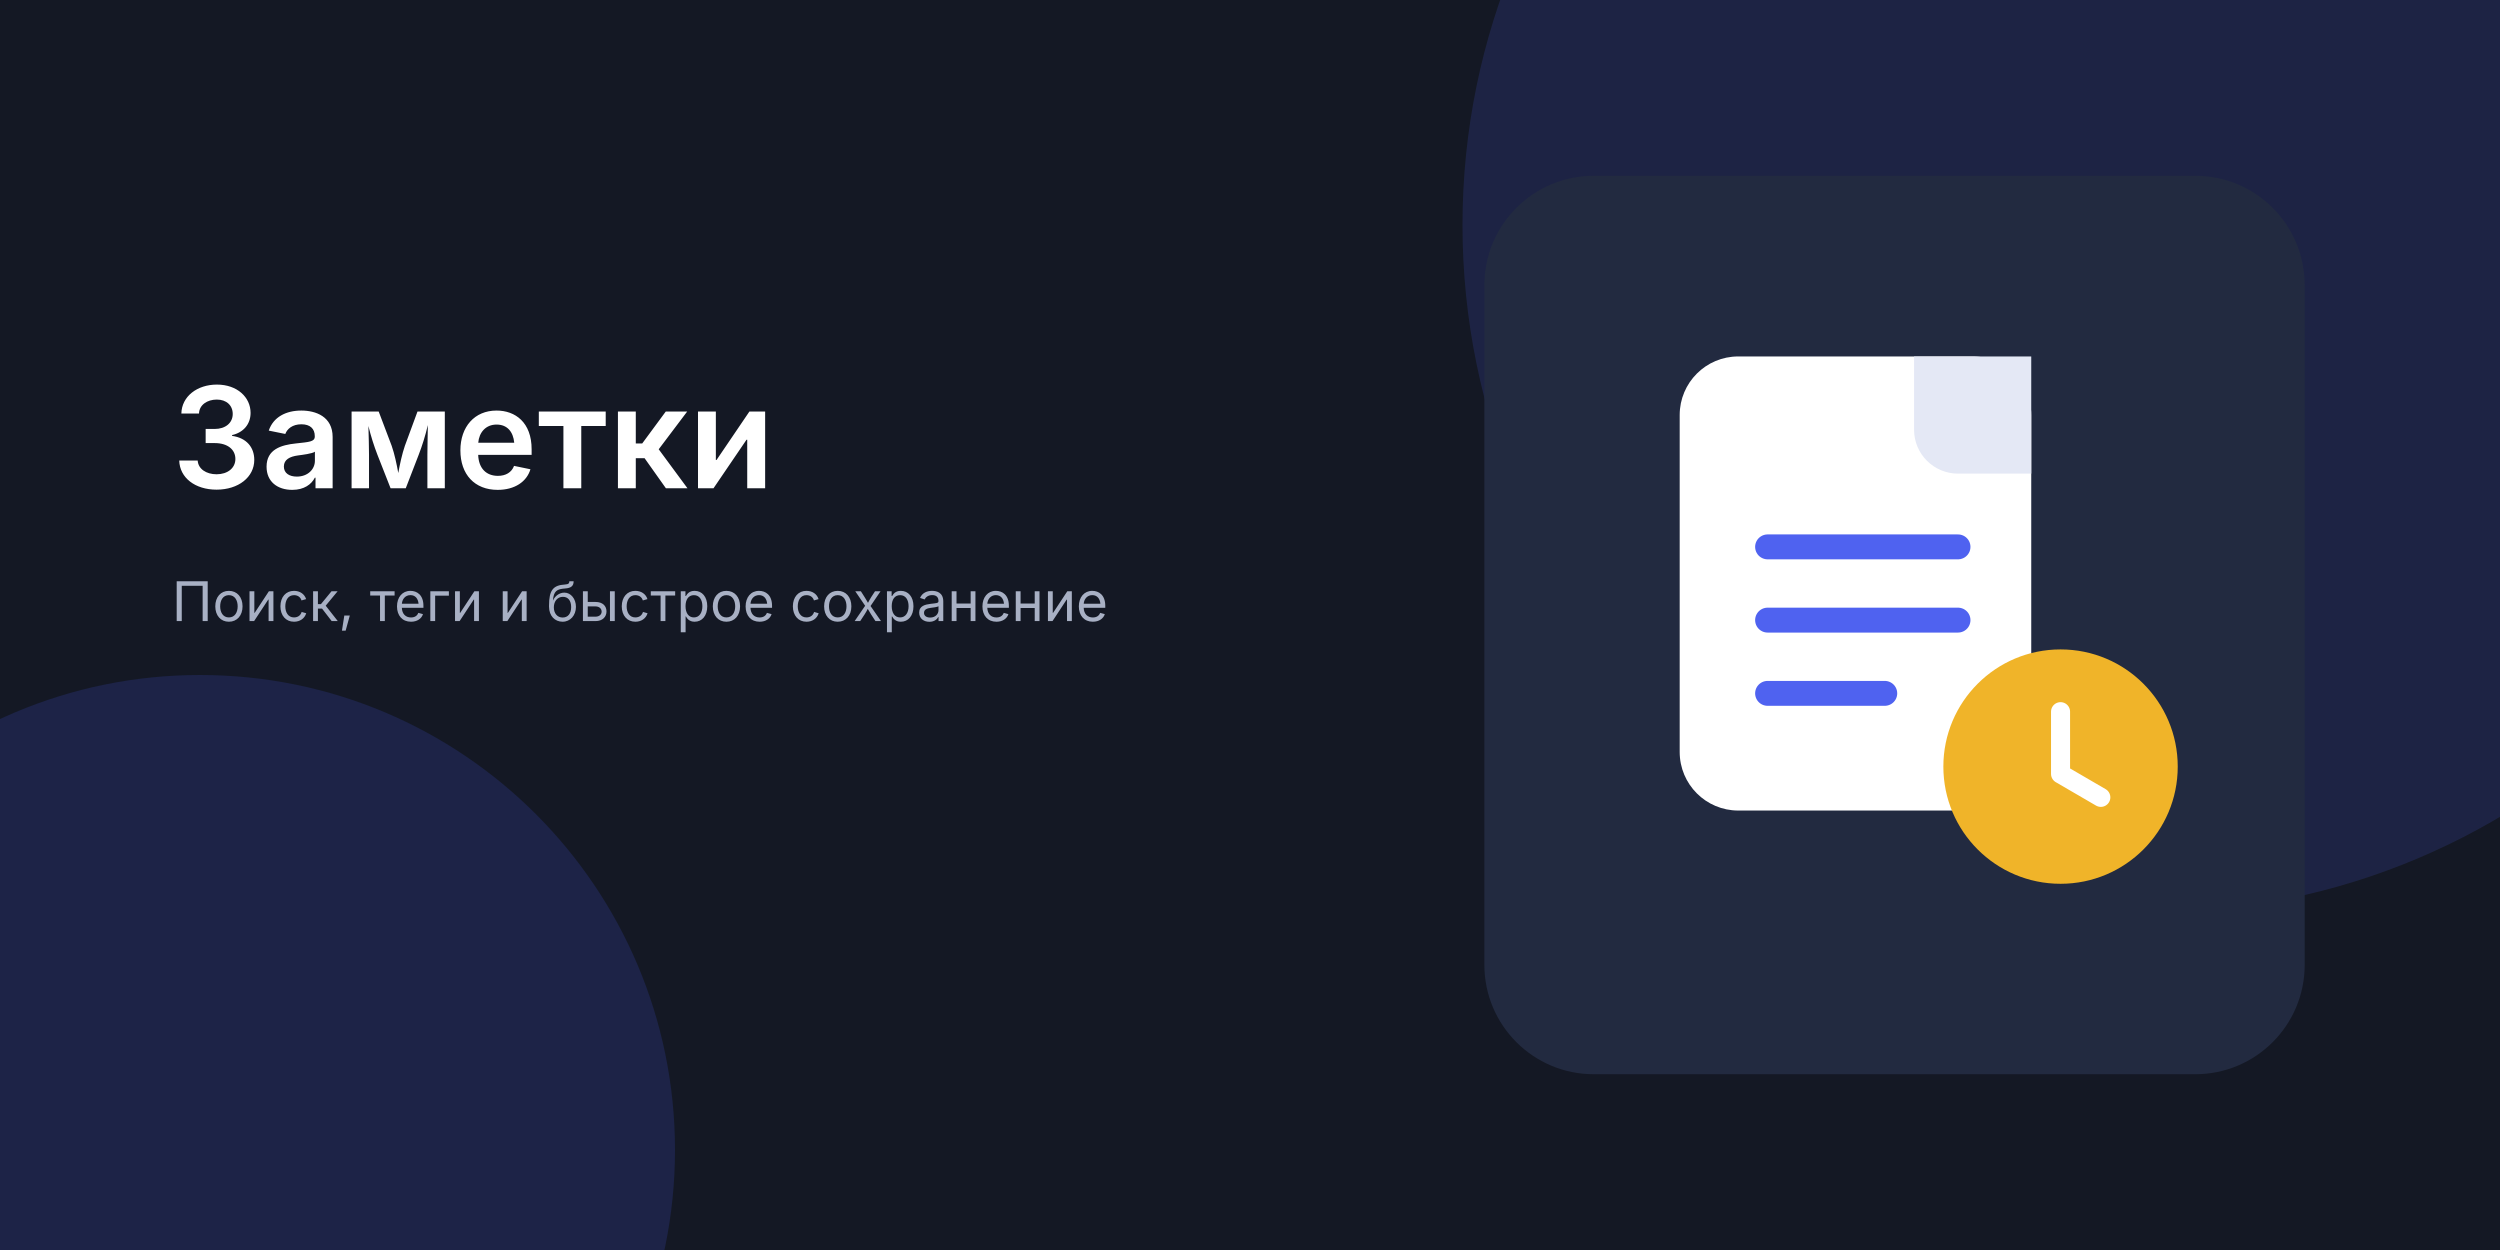
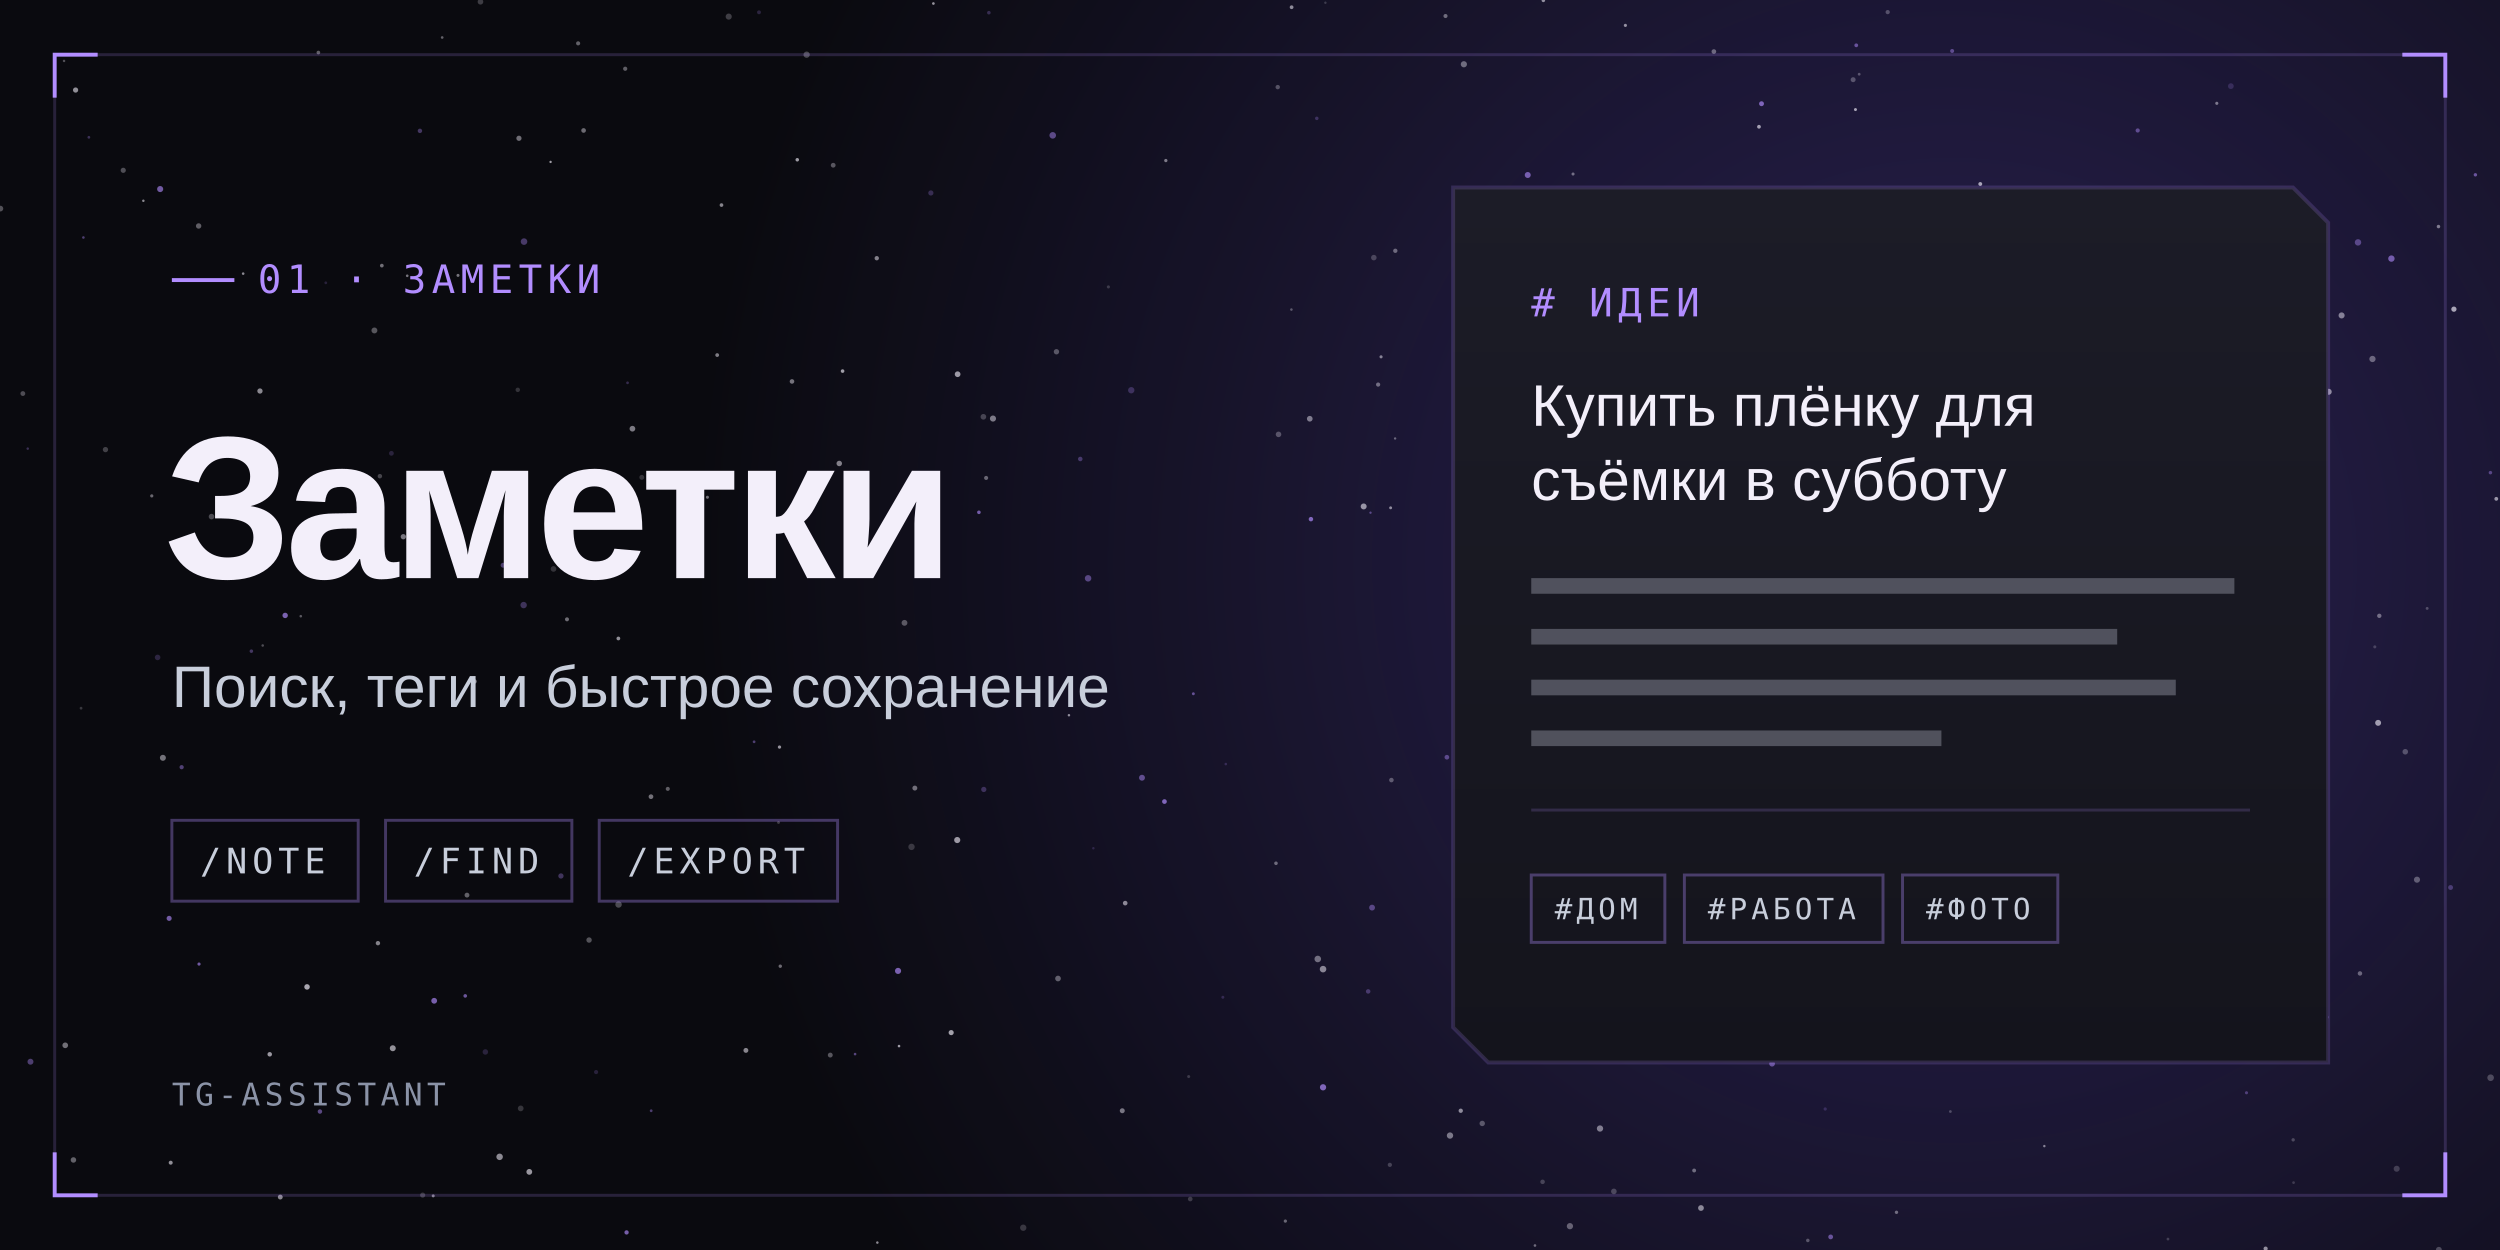
<svg xmlns="http://www.w3.org/2000/svg" width="1280" height="640" viewBox="0 0 1280 640">
-   <rect width="1280" height="640" fill="#141824" />
-   <circle cx="1100.8" cy="115.2" r="352.0" fill="#4F62F0" opacity="0.16" />
-   <circle cx="102.4" cy="588.8" r="243.2" fill="#3949C4" opacity="0.22" />
-   <rect x="760" y="90" width="420" height="460" rx="56" fill="#222A40" />
-   <text x="88" y="250" fill="#FFFFFF" font-family="Inter" font-weight="600" font-size="72">Заметки</text>
-   <text x="88" y="318" fill="#A8B0C4" font-family="Inter" font-weight="400" font-size="28">Поиск, теги и быстрое сохранение</text>
-   <g transform="translate(830 160) scale(3.75)">
-     <rect x="8" y="6" width="48" height="62" rx="8" fill="#FFFFFF" />
-     <path d="M40 6h16v16H46a6 6 0 0 1-6-6V6z" fill="#E4E8F5" />
-     <path d="M20 32h26M20 42h26M20 52h16" stroke="#4F62F0" stroke-width="3.4" stroke-linecap="round" fill="none" />
-     <circle cx="60" cy="62" r="16" fill="#F0B429" />
-     <path d="M60 54.5V63l5.5 3.2" stroke="#FFFFFF" stroke-width="2.6" stroke-linecap="round" stroke-linejoin="round" fill="none" />
-   </g>
+   <defs>
+     <linearGradient id="card" x1="0" y1="0" x2="0" y2="1">
+       <stop offset="0" stop-color="#1c1c27" />
+       <stop offset="1" stop-color="#14141c" />
+     </linearGradient>
+     <radialGradient id="glow" cx="0.5" cy="0.5" r="0.5">
+       <stop offset="0" stop-color="#7b5cff" stop-opacity="0.28" />
+       <stop offset="1" stop-color="#7b5cff" stop-opacity="0" />
+     </radialGradient>
+   </defs>
+   <rect width="1280" height="640" fill="#0a0a0f" />
+   <circle cx="998.4" cy="288" r="640" fill="url(#glow)" />
+   <circle cx="764.2" cy="191.5" r="1.20" fill="#f3effa" opacity="0.52" />
+   <circle cx="677.4" cy="556.7" r="1.61" fill="#b28dff" opacity="0.68" />
+   <circle cx="268.3" cy="123.7" r="1.69" fill="#b28dff" opacity="0.37" />
+   <circle cx="38.7" cy="46.1" r="1.34" fill="#f3effa" opacity="0.58" />
+   <circle cx="948.8" cy="40.8" r="1.28" fill="#f3effa" opacity="0.28" />
+   <circle cx="1142.2" cy="44.1" r="1.48" fill="#b28dff" opacity="0.19" />
+   <circle cx="917.1" cy="472.8" r="1.55" fill="#f3effa" opacity="0.60" />
+   <circle cx="950.4" cy="23.2" r="0.97" fill="#b28dff" opacity="0.51" />
+   <circle cx="490.3" cy="191.6" r="1.47" fill="#f3effa" opacity="0.62" />
+   <circle cx="714.4" cy="128.4" r="1.11" fill="#f3effa" opacity="0.39" />
+   <circle cx="381.9" cy="537.8" r="1.26" fill="#f3effa" opacity="0.54" />
+   <circle cx="751.2" cy="255.7" r="1.23" fill="#b28dff" opacity="0.22" />
+   <circle cx="756.8" cy="336.0" r="1.10" fill="#b28dff" opacity="0.41" />
+   <circle cx="101.9" cy="493.6" r="0.82" fill="#b28dff" opacity="0.61" />
+   <circle cx="773.0" cy="395.2" r="1.63" fill="#b28dff" opacity="0.42" />
+   <circle cx="503.7" cy="404.2" r="1.35" fill="#b28dff" opacity="0.28" />
+   <circle cx="790.2" cy="0.2" r="0.91" fill="#f3effa" opacity="0.56" />
+   <circle cx="553.1" cy="235.0" r="1.16" fill="#b28dff" opacity="0.33" />
+   <circle cx="1079.7" cy="181.0" r="1.25" fill="#b28dff" opacity="0.62" />
+   <circle cx="879.5" cy="287.0" r="0.79" fill="#f3effa" opacity="0.32" />
+   <circle cx="283.4" cy="291.3" r="1.45" fill="#f3effa" opacity="0.18" />
+   <circle cx="539.0" cy="69.3" r="1.69" fill="#b28dff" opacity="0.47" />
+   <circle cx="758.9" cy="575.2" r="1.39" fill="#f3effa" opacity="0.31" />
+   <circle cx="290.3" cy="317.1" r="1.03" fill="#f3effa" opacity="0.43" />
+   <circle cx="1208.3" cy="498.4" r="1.15" fill="#f3effa" opacity="0.37" />
+   <circle cx="747.9" cy="568.7" r="1.11" fill="#f3effa" opacity="0.55" />
+   <circle cx="1150.2" cy="559.5" r="0.80" fill="#b28dff" opacity="0.35" />
+   <circle cx="63.1" cy="87.2" r="1.33" fill="#f3effa" opacity="0.30" />
+   <circle cx="707.1" cy="182.7" r="0.80" fill="#f3effa" opacity="0.50" />
+   <circle cx="1174.1" cy="583.6" r="0.87" fill="#f3effa" opacity="0.24" />
+   <circle cx="1053.9" cy="214.0" r="0.94" fill="#f3effa" opacity="0.24" />
+   <circle cx="1081.2" cy="227.3" r="0.90" fill="#f3effa" opacity="0.42" />
+   <circle cx="711.6" cy="596.4" r="1.09" fill="#f3effa" opacity="0.22" />
+   <circle cx="748.2" cy="416.2" r="0.78" fill="#f3effa" opacity="0.56" />
+   <circle cx="749.5" cy="32.9" r="1.59" fill="#f3effa" opacity="0.40" />
+   <circle cx="1056.8" cy="483.7" r="0.77" fill="#f3effa" opacity="0.34" />
+   <circle cx="124.5" cy="140.1" r="0.67" fill="#f3effa" opacity="0.56" />
+   <circle cx="740.1" cy="8.2" r="1.05" fill="#f3effa" opacity="0.40" />
+   <circle cx="234.5" cy="141.0" r="0.78" fill="#f3effa" opacity="0.47" />
+   <circle cx="398.6" cy="421.1" r="0.74" fill="#f3effa" opacity="0.23" />
+   <circle cx="1267.4" cy="89.5" r="0.88" fill="#b28dff" opacity="0.53" />
+   <circle cx="559.8" cy="434.3" r="0.63" fill="#b28dff" opacity="0.18" />
+   <circle cx="154.0" cy="315.5" r="0.67" fill="#f3effa" opacity="0.34" />
+   <circle cx="195.5" cy="136.0" r="0.96" fill="#f3effa" opacity="0.44" />
+   <circle cx="1254.7" cy="454.4" r="1.26" fill="#b28dff" opacity="0.32" />
+   <circle cx="1015.5" cy="480.6" r="1.15" fill="#b28dff" opacity="0.54" />
+   <circle cx="951.9" cy="38.0" r="0.72" fill="#f3effa" opacity="0.29" />
+   <circle cx="333.3" cy="407.9" r="1.21" fill="#f3effa" opacity="0.45" />
+   <circle cx="1101.2" cy="324.8" r="0.74" fill="#f3effa" opacity="0.44" />
+   <circle cx="677.4" cy="496.2" r="1.69" fill="#f3effa" opacity="0.52" />
+   <circle cx="1126.2" cy="209.4" r="1.61" fill="#f3effa" opacity="0.62" />
+   <circle cx="1227.1" cy="598.4" r="1.55" fill="#f3effa" opacity="0.20" />
+   <circle cx="901.9" cy="53.1" r="1.26" fill="#b28dff" opacity="0.66" />
+   <circle cx="15.6" cy="543.6" r="1.53" fill="#b28dff" opacity="0.40" />
+   <circle cx="134.5" cy="330.5" r="0.66" fill="#f3effa" opacity="0.29" />
+   <circle cx="541.7" cy="501.0" r="1.46" fill="#f3effa" opacity="0.36" />
+   <circle cx="1050.5" cy="346.9" r="1.16" fill="#b28dff" opacity="0.47" />
+   <circle cx="674.2" cy="60.6" r="0.90" fill="#b28dff" opacity="0.26" />
+   <circle cx="405.5" cy="195.3" r="1.18" fill="#f3effa" opacity="0.45" />
+   <circle cx="742.4" cy="581.4" r="1.63" fill="#f3effa" opacity="0.46" />
+   <circle cx="950.0" cy="56.1" r="0.77" fill="#f3effa" opacity="0.65" />
+   <circle cx="832.2" cy="13.0" r="0.81" fill="#f3effa" opacity="0.57" />
+   <circle cx="928.3" cy="506.0" r="1.05" fill="#b28dff" opacity="0.29" />
+   <circle cx="857.7" cy="441.5" r="1.09" fill="#f3effa" opacity="0.30" />
+   <circle cx="373.1" cy="8.5" r="1.57" fill="#f3effa" opacity="0.23" />
+   <circle cx="503.5" cy="213.4" r="1.45" fill="#f3effa" opacity="0.24" />
+   <circle cx="265.7" cy="70.8" r="1.34" fill="#f3effa" opacity="0.43" />
+   <circle cx="1256.4" cy="158.3" r="1.35" fill="#f3effa" opacity="0.66" />
+   <circle cx="829.5" cy="438.6" r="1.24" fill="#f3effa" opacity="0.50" />
+   <circle cx="700.5" cy="507.6" r="1.16" fill="#b28dff" opacity="0.32" />
+   <circle cx="1275.2" cy="551.8" r="1.70" fill="#f3effa" opacity="0.25" />
+   <circle cx="849.3" cy="173.3" r="1.69" fill="#f3effa" opacity="0.28" />
+   <circle cx="1215.9" cy="331.2" r="0.79" fill="#f3effa" opacity="0.20" />
+   <circle cx="54.0" cy="230.2" r="1.36" fill="#f3effa" opacity="0.24" />
+   <circle cx="740.8" cy="387.7" r="1.20" fill="#b28dff" opacity="0.43" />
+   <circle cx="476.6" cy="98.8" r="1.33" fill="#b28dff" opacity="0.25" />
+   <circle cx="138.1" cy="539.8" r="1.16" fill="#f3effa" opacity="0.62" />
+   <circle cx="1207.3" cy="124.1" r="1.66" fill="#b28dff" opacity="0.41" />
+   <circle cx="386.1" cy="379.8" r="0.71" fill="#b28dff" opacity="0.40" />
+   <circle cx="216.4" cy="611.9" r="1.32" fill="#f3effa" opacity="0.21" />
+   <circle cx="769.1" cy="293.8" r="0.81" fill="#b28dff" opacity="0.50" />
+   <circle cx="83.4" cy="388.0" r="1.54" fill="#f3effa" opacity="0.46" />
+   <circle cx="166.8" cy="144.8" r="0.71" fill="#b28dff" opacity="0.18" />
+   <circle cx="41.5" cy="362.6" r="0.72" fill="#f3effa" opacity="0.20" />
+   <circle cx="1159.9" cy="98.2" r="0.97" fill="#b28dff" opacity="0.68" />
+   <circle cx="966.5" cy="6.2" r="1.09" fill="#f3effa" opacity="0.27" />
+   <circle cx="255.8" cy="592.3" r="1.67" fill="#f3effa" opacity="0.56" />
+   <circle cx="778.0" cy="532.3" r="1.33" fill="#f3effa" opacity="0.36" />
+   <circle cx="1013.9" cy="94.2" r="1.00" fill="#f3effa" opacity="0.65" />
+   <circle cx="369.4" cy="105.0" r="0.95" fill="#f3effa" opacity="0.53" />
+   <circle cx="490.1" cy="430.1" r="1.58" fill="#f3effa" opacity="0.62" />
+   <circle cx="866.1" cy="301.7" r="0.75" fill="#f3effa" opacity="0.38" />
+   <circle cx="408.2" cy="81.8" r="0.91" fill="#f3effa" opacity="0.63" />
+   <circle cx="758.8" cy="414.0" r="1.46" fill="#b28dff" opacity="0.62" />
+   <circle cx="701.7" cy="262.5" r="0.60" fill="#b28dff" opacity="0.43" />
+   <circle cx="466.7" cy="433.6" r="1.64" fill="#f3effa" opacity="0.19" />
+   <circle cx="506.3" cy="6.5" r="0.92" fill="#b28dff" opacity="0.25" />
+   <circle cx="944.4" cy="103.1" r="0.77" fill="#f3effa" opacity="0.26" />
+   <circle cx="803.8" cy="627.8" r="1.61" fill="#f3effa" opacity="0.36" />
+   <circle cx="788.3" cy="444.2" r="1.33" fill="#f3effa" opacity="0.54" />
+   <circle cx="32.8" cy="31.2" r="0.63" fill="#f3effa" opacity="0.31" />
+   <circle cx="1214.7" cy="183.8" r="1.61" fill="#f3effa" opacity="0.37" />
+   <circle cx="846.5" cy="121.6" r="0.96" fill="#f3effa" opacity="0.54" />
+   <circle cx="712.4" cy="399.4" r="1.17" fill="#f3effa" opacity="0.32" />
+   <circle cx="449.2" cy="636.2" r="0.65" fill="#f3effa" opacity="0.56" />
+   <circle cx="37.6" cy="593.9" r="1.41" fill="#f3effa" opacity="0.38" />
+   <circle cx="93.0" cy="392.8" r="1.09" fill="#b28dff" opacity="0.42" />
+   <circle cx="191.7" cy="169.2" r="1.52" fill="#f3effa" opacity="0.33" />
+   <circle cx="208.5" cy="141.2" r="0.68" fill="#f3effa" opacity="0.47" />
+   <circle cx="861.9" cy="214.3" r="1.21" fill="#b28dff" opacity="0.42" />
+   <circle cx="714.3" cy="224.5" r="0.61" fill="#f3effa" opacity="0.38" />
+   <circle cx="194.5" cy="243.8" r="1.15" fill="#f3effa" opacity="0.26" />
+   <circle cx="429.7" cy="237.3" r="1.41" fill="#f3effa" opacity="0.51" />
+   <circle cx="579.2" cy="199.8" r="1.63" fill="#b28dff" opacity="0.26" />
+   <circle cx="979.5" cy="353.5" r="1.36" fill="#b28dff" opacity="0.30" />
+   <circle cx="858.3" cy="197.0" r="1.45" fill="#f3effa" opacity="0.59" />
+   <circle cx="316.6" cy="326.9" r="0.97" fill="#f3effa" opacity="0.58" />
+   <circle cx="867.4" cy="599.3" r="1.00" fill="#f3effa" opacity="0.40" />
+   <circle cx="73.4" cy="102.8" r="0.64" fill="#f3effa" opacity="0.55" />
+   <circle cx="848.2" cy="198.3" r="1.62" fill="#f3effa" opacity="0.58" />
+   <circle cx="328.6" cy="244.4" r="1.26" fill="#f3effa" opacity="0.18" />
+   <circle cx="970.8" cy="267.0" r="0.90" fill="#f3effa" opacity="0.33" />
+   <circle cx="163.0" cy="26.9" r="0.95" fill="#f3effa" opacity="0.37" />
+   <circle cx="215.0" cy="67.0" r="1.14" fill="#b28dff" opacity="0.34" />
+   <circle cx="504.9" cy="244.7" r="1.05" fill="#f3effa" opacity="0.39" />
+   <circle cx="316.7" cy="463.1" r="1.66" fill="#f3effa" opacity="0.28" />
+   <circle cx="698.2" cy="259.3" r="1.53" fill="#f3effa" opacity="0.58" />
+   <circle cx="42.7" cy="121.6" r="0.67" fill="#b28dff" opacity="0.41" />
+   <circle cx="817.7" cy="505.6" r="1.46" fill="#f3effa" opacity="0.43" />
+   <circle cx="627.6" cy="391.2" r="0.66" fill="#b28dff" opacity="0.21" />
+   <circle cx="193.5" cy="482.9" r="1.13" fill="#f3effa" opacity="0.52" />
+   <circle cx="661.2" cy="158.5" r="0.66" fill="#f3effa" opacity="0.32" />
+   <circle cx="448.9" cy="132.2" r="1.12" fill="#f3effa" opacity="0.51" />
+   <circle cx="460.8" cy="260.7" r="0.62" fill="#b28dff" opacity="0.41" />
+   <circle cx="242.9" cy="348.9" r="1.17" fill="#f3effa" opacity="0.53" />
+   <circle cx="819.5" cy="253.2" r="1.50" fill="#f3effa" opacity="0.25" />
+   <circle cx="757.3" cy="159.8" r="1.22" fill="#f3effa" opacity="0.45" />
+   <circle cx="468.4" cy="403.5" r="1.27" fill="#f3effa" opacity="0.43" />
+   <circle cx="782.2" cy="89.6" r="1.54" fill="#b28dff" opacity="0.61" />
+   <circle cx="1102.2" cy="252.1" r="1.39" fill="#f3effa" opacity="0.42" />
+   <circle cx="477.9" cy="1.8" r="0.69" fill="#f3effa" opacity="0.60" />
+   <circle cx="819.2" cy="577.8" r="1.62" fill="#f3effa" opacity="0.48" />
+   <circle cx="1224.4" cy="132.4" r="1.64" fill="#b28dff" opacity="0.59" />
+   <circle cx="1037.9" cy="363.1" r="1.54" fill="#f3effa" opacity="0.29" />
+   <circle cx="487.0" cy="528.7" r="1.32" fill="#f3effa" opacity="0.65" />
+   <circle cx="805.4" cy="89.1" r="0.79" fill="#f3effa" opacity="0.41" />
+   <circle cx="238.2" cy="509.9" r="0.93" fill="#b28dff" opacity="0.58" />
+   <circle cx="900.6" cy="64.9" r="0.97" fill="#f3effa" opacity="0.63" />
+   <circle cx="321.3" cy="196.0" r="0.70" fill="#b28dff" opacity="0.26" />
+   <circle cx="860.7" cy="465.8" r="1.02" fill="#f3effa" opacity="0.61" />
+   <circle cx="626.1" cy="510.6" r="0.76" fill="#b28dff" opacity="0.21" />
+   <circle cx="413.0" cy="28.0" r="1.62" fill="#f3effa" opacity="0.28" />
+   <circle cx="323.8" cy="219.5" r="1.47" fill="#f3effa" opacity="0.49" />
+   <circle cx="108.3" cy="264.5" r="1.44" fill="#f3effa" opacity="0.28" />
+   <circle cx="271.0" cy="600.0" r="1.49" fill="#f3effa" opacity="0.61" />
+   <circle cx="1161.5" cy="101.5" r="0.92" fill="#f3effa" opacity="0.36" />
+   <circle cx="33.4" cy="535.2" r="1.46" fill="#f3effa" opacity="0.44" />
+   <circle cx="978.5" cy="449.4" r="1.52" fill="#f3effa" opacity="0.30" />
+   <circle cx="101.7" cy="115.7" r="1.39" fill="#f3effa" opacity="0.37" />
+   <circle cx="163.8" cy="569.1" r="1.15" fill="#b28dff" opacity="0.48" />
+   <circle cx="653.3" cy="442.0" r="0.92" fill="#f3effa" opacity="0.40" />
+   <circle cx="246.0" cy="0.9" r="1.45" fill="#f3effa" opacity="0.22" />
+   <circle cx="388.6" cy="6.3" r="1.00" fill="#b28dff" opacity="0.20" />
+   <circle cx="1007.9" cy="143.0" r="1.63" fill="#b28dff" opacity="0.54" />
+   <circle cx="463.1" cy="318.9" r="1.50" fill="#f3effa" opacity="0.33" />
+   <circle cx="459.8" cy="497.1" r="1.58" fill="#b28dff" opacity="0.66" />
+   <circle cx="143.5" cy="612.9" r="1.25" fill="#f3effa" opacity="0.54" />
+   <circle cx="584.7" cy="398.2" r="1.52" fill="#b28dff" opacity="0.49" />
+   <circle cx="239.1" cy="458.3" r="1.25" fill="#f3effa" opacity="0.38" />
+   <circle cx="320.1" cy="35.2" r="1.08" fill="#f3effa" opacity="0.37" />
+   <circle cx="157.2" cy="505.3" r="1.42" fill="#f3effa" opacity="0.68" />
+   <circle cx="1162.7" cy="532.0" r="1.14" fill="#f3effa" opacity="0.29" />
+   <circle cx="654.6" cy="222.4" r="1.43" fill="#f3effa" opacity="0.29" />
+   <circle cx="1160.5" cy="339.4" r="1.18" fill="#f3effa" opacity="0.41" />
+   <circle cx="925.6" cy="635.1" r="0.91" fill="#f3effa" opacity="0.30" />
+   <circle cx="822.2" cy="451.4" r="1.54" fill="#f3effa" opacity="0.38" />
+   <circle cx="268.1" cy="309.8" r="1.65" fill="#b28dff" opacity="0.31" />
+   <circle cx="1076.3" cy="469.0" r="0.79" fill="#b28dff" opacity="0.40" />
+   <circle cx="785.9" cy="637.7" r="0.68" fill="#f3effa" opacity="0.41" />
+   <circle cx="501.2" cy="262.3" r="0.93" fill="#b28dff" opacity="0.61" />
+   <circle cx="547.3" cy="366.2" r="0.64" fill="#f3effa" opacity="0.57" />
+   <circle cx="1138.9" cy="448.0" r="1.09" fill="#b28dff" opacity="0.41" />
+   <circle cx="998.6" cy="569.1" r="0.71" fill="#f3effa" opacity="0.25" />
+   <circle cx="508.4" cy="214.3" r="1.57" fill="#f3effa" opacity="0.48" />
+   <circle cx="945.0" cy="100.8" r="0.72" fill="#f3effa" opacity="0.66" />
+   <circle cx="367.2" cy="181.8" r="0.97" fill="#f3effa" opacity="0.50" />
+   <circle cx="877.2" cy="283.8" r="0.74" fill="#b28dff" opacity="0.27" />
+   <circle cx="200.4" cy="232.1" r="1.23" fill="#b28dff" opacity="0.19" />
+   <circle cx="82.0" cy="96.8" r="1.57" fill="#b28dff" opacity="0.61" />
+   <circle cx="14.2" cy="229.7" r="0.64" fill="#b28dff" opacity="0.29" />
+   <circle cx="937.3" cy="633.3" r="1.23" fill="#b28dff" opacity="0.52" />
+   <circle cx="674.7" cy="491.0" r="1.69" fill="#f3effa" opacity="0.42" />
+   <circle cx="907.3" cy="544.6" r="1.48" fill="#b28dff" opacity="0.50" />
+   <circle cx="974.6" cy="519.4" r="1.45" fill="#f3effa" opacity="0.38" />
+   <circle cx="1182.4" cy="417.5" r="1.30" fill="#f3effa" opacity="0.45" />
+   <circle cx="1094.5" cy="66.8" r="1.08" fill="#b28dff" opacity="0.45" />
+   <circle cx="1237.5" cy="450.4" r="1.57" fill="#f3effa" opacity="0.33" />
+   <circle cx="670.6" cy="214.4" r="1.46" fill="#f3effa" opacity="0.47" />
+   <circle cx="845.4" cy="166.8" r="1.50" fill="#f3effa" opacity="0.52" />
+   <circle cx="596.2" cy="410.4" r="1.21" fill="#b28dff" opacity="0.68" />
+   <circle cx="320.8" cy="631.0" r="1.11" fill="#b28dff" opacity="0.64" />
+   <circle cx="296.0" cy="22.2" r="1.06" fill="#f3effa" opacity="0.38" />
+   <circle cx="1031.4" cy="325.6" r="0.84" fill="#b28dff" opacity="0.61" />
+   <circle cx="281.9" cy="82.9" r="0.61" fill="#f3effa" opacity="0.64" />
+   <circle cx="654.2" cy="44.6" r="1.13" fill="#f3effa" opacity="0.29" />
+   <circle cx="611.0" cy="355.2" r="0.75" fill="#b28dff" opacity="0.51" />
+   <circle cx="1174.3" cy="605.5" r="0.70" fill="#f3effa" opacity="0.18" />
+   <circle cx="609.4" cy="613.9" r="1.20" fill="#f3effa" opacity="0.20" />
+   <circle cx="523.9" cy="628.6" r="1.63" fill="#f3effa" opacity="0.19" />
+   <circle cx="780.4" cy="334.3" r="0.82" fill="#f3effa" opacity="0.26" />
+   <circle cx="877.5" cy="26.4" r="1.20" fill="#f3effa" opacity="0.38" />
+   <circle cx="989.6" cy="474.6" r="1.01" fill="#f3effa" opacity="0.55" />
+   <circle cx="671.2" cy="265.8" r="1.15" fill="#b28dff" opacity="0.68" />
+   <circle cx="333.4" cy="568.7" r="0.72" fill="#b28dff" opacity="0.40" />
+   <circle cx="80.7" cy="336.6" r="1.43" fill="#b28dff" opacity="0.21" />
+   <circle cx="257.6" cy="289.4" r="1.28" fill="#b28dff" opacity="0.39" />
+   <circle cx="305.2" cy="548.9" r="1.07" fill="#b28dff" opacity="0.18" />
+   <circle cx="994.8" cy="202.3" r="1.15" fill="#b28dff" opacity="0.59" />
+   <circle cx="1278.1" cy="255.4" r="0.98" fill="#f3effa" opacity="0.59" />
+   <circle cx="596.9" cy="82.2" r="0.85" fill="#f3effa" opacity="0.48" />
+   <circle cx="966.1" cy="135.3" r="1.48" fill="#f3effa" opacity="0.20" />
+   <circle cx="874.0" cy="356.9" r="1.39" fill="#f3effa" opacity="0.27" />
+   <circle cx="746.0" cy="198.2" r="1.06" fill="#f3effa" opacity="0.34" />
+   <circle cx="1218.2" cy="315.3" r="1.12" fill="#f3effa" opacity="0.40" />
+   <circle cx="934.5" cy="567.8" r="0.83" fill="#b28dff" opacity="0.21" />
+   <circle cx="128.7" cy="333.4" r="0.91" fill="#b28dff" opacity="0.34" />
+   <circle cx="0.2" cy="106.8" r="1.47" fill="#f3effa" opacity="0.31" />
+   <circle cx="298.8" cy="66.8" r="1.20" fill="#f3effa" opacity="0.42" />
+   <circle cx="540.9" cy="180.1" r="1.38" fill="#f3effa" opacity="0.32" />
+   <circle cx="1073.3" cy="167.8" r="1.06" fill="#f3effa" opacity="0.39" />
+   <circle cx="940.4" cy="461.6" r="0.60" fill="#f3effa" opacity="0.60" />
+   <circle cx="393.2" cy="245.2" r="1.61" fill="#b28dff" opacity="0.65" />
+   <circle cx="971.3" cy="489.0" r="0.79" fill="#f3effa" opacity="0.42" />
+   <circle cx="703.4" cy="131.9" r="1.42" fill="#f3effa" opacity="0.23" />
+   <circle cx="1021.4" cy="513.3" r="0.70" fill="#f3effa" opacity="0.20" />
+   <circle cx="702.5" cy="464.7" r="1.50" fill="#b28dff" opacity="0.42" />
+   <circle cx="557.1" cy="296.1" r="1.67" fill="#b28dff" opacity="0.43" />
+   <circle cx="971.0" cy="620.7" r="0.87" fill="#f3effa" opacity="0.40" />
+   <circle cx="944.6" cy="248.1" r="1.47" fill="#b28dff" opacity="0.52" />
+   <circle cx="86.6" cy="470.2" r="1.31" fill="#b28dff" opacity="0.62" />
+   <circle cx="1248.7" cy="639.9" r="1.51" fill="#f3effa" opacity="0.26" />
+   <circle cx="301.6" cy="481.3" r="1.39" fill="#f3effa" opacity="0.32" />
+   <circle cx="925.8" cy="386.6" r="1.30" fill="#f3effa" opacity="0.20" />
+   <circle cx="890.9" cy="400.7" r="0.85" fill="#b28dff" opacity="0.55" />
+   <circle cx="1042.1" cy="277.0" r="1.19" fill="#b28dff" opacity="0.65" />
+   <circle cx="1198.9" cy="161.5" r="1.56" fill="#f3effa" opacity="0.49" />
+   <circle cx="431.4" cy="190.0" r="0.93" fill="#f3effa" opacity="0.64" />
+   <circle cx="1275.1" cy="242.0" r="0.90" fill="#b28dff" opacity="0.40" />
+   <circle cx="1174.9" cy="260.4" r="1.16" fill="#f3effa" opacity="0.51" />
+   <circle cx="362.2" cy="254.6" r="0.79" fill="#f3effa" opacity="0.44" />
+   <circle cx="567.5" cy="146.9" r="0.80" fill="#f3effa" opacity="0.19" />
+   <circle cx="999.5" cy="26.1" r="1.03" fill="#b28dff" opacity="0.44" />
+   <circle cx="826.3" cy="610.0" r="1.44" fill="#f3effa" opacity="0.24" />
+   <circle cx="266.6" cy="567.5" r="1.47" fill="#f3effa" opacity="0.19" />
+   <circle cx="1192.3" cy="200.6" r="1.55" fill="#f3effa" opacity="0.53" />
+   <circle cx="1231.5" cy="384.9" r="1.43" fill="#f3effa" opacity="0.27" />
+   <circle cx="399.5" cy="494.7" r="0.88" fill="#f3effa" opacity="0.42" />
+   <circle cx="789.8" cy="605.1" r="1.16" fill="#f3effa" opacity="0.22" />
+   <circle cx="426.6" cy="84.6" r="1.23" fill="#f3effa" opacity="0.33" />
+   <circle cx="857.3" cy="399.6" r="1.36" fill="#b28dff" opacity="0.35" />
+   <circle cx="661.3" cy="3.7" r="0.97" fill="#f3effa" opacity="0.55" />
+   <circle cx="11.7" cy="201.5" r="1.24" fill="#f3effa" opacity="0.29" />
+   <circle cx="460.3" cy="535.6" r="0.67" fill="#f3effa" opacity="0.64" />
+   <circle cx="712.0" cy="260.0" r="0.75" fill="#f3effa" opacity="0.55" />
+   <circle cx="989.0" cy="460.1" r="0.79" fill="#b28dff" opacity="0.67" />
+   <circle cx="901.9" cy="408.1" r="1.40" fill="#f3effa" opacity="0.64" />
+   <circle cx="1217.6" cy="370.1" r="1.53" fill="#f3effa" opacity="0.62" />
+   <circle cx="1176.9" cy="418.9" r="1.43" fill="#f3effa" opacity="0.56" />
+   <circle cx="425.1" cy="540.2" r="1.26" fill="#f3effa" opacity="0.33" />
+   <circle cx="87.4" cy="595.3" r="1.03" fill="#f3effa" opacity="0.58" />
+   <circle cx="226.4" cy="19.2" r="0.69" fill="#f3effa" opacity="0.38" />
+   <circle cx="992.9" cy="519.9" r="1.41" fill="#f3effa" opacity="0.35" />
+   <circle cx="399.1" cy="382.5" r="0.85" fill="#f3effa" opacity="0.60" />
+   <circle cx="1030.5" cy="384.6" r="1.44" fill="#b28dff" opacity="0.56" />
+   <circle cx="897.9" cy="324.5" r="1.33" fill="#f3effa" opacity="0.23" />
+   <circle cx="1110.0" cy="634.4" r="0.72" fill="#f3effa" opacity="0.20" />
+   <circle cx="608.6" cy="551.2" r="0.78" fill="#f3effa" opacity="0.19" />
+   <circle cx="222.3" cy="512.4" r="1.49" fill="#b28dff" opacity="0.65" />
+   <circle cx="574.6" cy="568.7" r="1.28" fill="#f3effa" opacity="0.46" />
+   <circle cx="935.5" cy="361.4" r="1.46" fill="#b28dff" opacity="0.40" />
+   <circle cx="341.9" cy="403.9" r="1.04" fill="#f3effa" opacity="0.37" />
+   <circle cx="922.5" cy="322.5" r="0.69" fill="#b28dff" opacity="0.37" />
+   <circle cx="658.1" cy="625.2" r="0.84" fill="#f3effa" opacity="0.39" />
+   <circle cx="265.1" cy="199.6" r="1.14" fill="#f3effa" opacity="0.18" />
+   <circle cx="146.0" cy="315.1" r="1.39" fill="#b28dff" opacity="0.67" />
+   <circle cx="287.2" cy="448.5" r="1.36" fill="#b28dff" opacity="0.32" />
+   <circle cx="1083.2" cy="393.1" r="0.68" fill="#b28dff" opacity="0.44" />
+   <circle cx="837.1" cy="199.3" r="1.16" fill="#f3effa" opacity="0.52" />
+   <circle cx="206.5" cy="274.8" r="1.36" fill="#f3effa" opacity="0.47" />
+   <circle cx="705.6" cy="196.9" r="1.08" fill="#f3effa" opacity="0.41" />
+   <circle cx="221.8" cy="612.3" r="0.77" fill="#f3effa" opacity="0.51" />
+   <circle cx="1155.7" cy="129.1" r="0.97" fill="#f3effa" opacity="0.64" />
+   <circle cx="1046.7" cy="586.8" r="0.63" fill="#f3effa" opacity="0.50" />
+   <circle cx="820.9" cy="452.2" r="1.58" fill="#f3effa" opacity="0.50" />
+   <circle cx="779.0" cy="318.4" r="1.04" fill="#b28dff" opacity="0.30" />
+   <circle cx="1191.4" cy="520.8" r="0.90" fill="#b28dff" opacity="0.34" />
+   <circle cx="882.9" cy="442.3" r="0.75" fill="#b28dff" opacity="0.64" />
+   <circle cx="1048.7" cy="171.6" r="1.32" fill="#f3effa" opacity="0.48" />
+   <circle cx="437.8" cy="539.7" r="0.68" fill="#b28dff" opacity="0.45" />
+   <circle cx="77.7" cy="253.9" r="0.83" fill="#f3effa" opacity="0.41" />
+   <circle cx="870.9" cy="618.5" r="1.48" fill="#f3effa" opacity="0.53" />
+   <circle cx="678.6" cy="1.4" r="0.62" fill="#f3effa" opacity="0.19" />
+   <circle cx="1046.6" cy="309.5" r="1.55" fill="#f3effa" opacity="0.36" />
+   <circle cx="133.1" cy="200.2" r="1.36" fill="#f3effa" opacity="0.55" />
+   <circle cx="869.6" cy="327.7" r="1.21" fill="#b28dff" opacity="0.66" />
+   <circle cx="1242.7" cy="311.5" r="0.75" fill="#f3effa" opacity="0.25" />
+   <circle cx="45.5" cy="70.3" r="0.71" fill="#b28dff" opacity="0.30" />
+   <circle cx="1160.0" cy="639.3" r="1.08" fill="#f3effa" opacity="0.57" />
+   <circle cx="576.1" cy="462.4" r="1.19" fill="#f3effa" opacity="0.54" />
+   <circle cx="1248.5" cy="116.0" r="0.90" fill="#f3effa" opacity="0.47" />
+   <circle cx="1098.8" cy="224.8" r="1.25" fill="#f3effa" opacity="0.51" />
+   <circle cx="201.1" cy="536.7" r="1.54" fill="#f3effa" opacity="0.59" />
+   <circle cx="1135.0" cy="52.9" r="0.81" fill="#f3effa" opacity="0.45" />
+   <circle cx="870.7" cy="300.0" r="1.09" fill="#b28dff" opacity="0.26" />
+   <circle cx="248.5" cy="538.6" r="1.41" fill="#b28dff" opacity="0.19" />
+   <rect x="28" y="28" width="1224" height="584" fill="none" stroke="rgb(178 141 255 / 0.18)" stroke-width="1.5" />
+   <path d="M28 50V28H50" fill="none" stroke="#b28dff" stroke-width="2" />
+   <path d="M1252 50V28H1230" fill="none" stroke="#b28dff" stroke-width="2" />
+   <path d="M28 590V612H50" fill="none" stroke="#b28dff" stroke-width="2" />
+   <path d="M1252 590V612H1230" fill="none" stroke="#b28dff" stroke-width="2" />
+   <rect x="88" y="142.4" width="32" height="2" fill="#b28dff" />
+   <text x="132" y="150" font-family="'Geist Mono', ui-monospace, monospace" font-size="20" font-weight="400" letter-spacing="2.8" fill="#b28dff" text-anchor="start">01 · ЗАМЕТКИ</text>
+   <text x="84" y="296" font-family="'Space Grotesk', Arimo, Arial, sans-serif" font-size="104" font-weight="600" letter-spacing="-3.12" fill="#f3effa" text-anchor="start">Заметки</text>
+   <text x="88" y="362" font-family="Arial, Arimo, sans-serif" font-size="30" font-weight="400" letter-spacing="0" fill="#c8cedb" text-anchor="start">Поиск, теги и быстрое сохранение</text>
+   <rect x="88" y="420" width="95.4" height="41.4" fill="none" stroke="rgb(178 141 255 / 0.34)" stroke-width="1.5" />
+   <text x="102.4" y="447.18" font-family="'Geist Mono', ui-monospace, monospace" font-size="18" font-weight="400" letter-spacing="2.52" fill="#c8cedb" text-anchor="start">/NOTE</text>
+   <rect x="197.4" y="420" width="95.4" height="41.4" fill="none" stroke="rgb(178 141 255 / 0.34)" stroke-width="1.5" />
+   <text x="211.8" y="447.18" font-family="'Geist Mono', ui-monospace, monospace" font-size="18" font-weight="400" letter-spacing="2.52" fill="#c8cedb" text-anchor="start">/FIND</text>
+   <rect x="306.8" y="420" width="122.04" height="41.4" fill="none" stroke="rgb(178 141 255 / 0.34)" stroke-width="1.5" />
+   <text x="321.2" y="447.18" font-family="'Geist Mono', ui-monospace, monospace" font-size="18" font-weight="400" letter-spacing="2.52" fill="#c8cedb" text-anchor="start">/EXPORT</text>
+   <text x="88" y="566" font-family="'Geist Mono', ui-monospace, monospace" font-size="16" font-weight="400" letter-spacing="2.24" fill="#8b93a7" text-anchor="start">TG-ASSISTANT</text>
+   <path d="M744 96H1174L1192 114V544H762L744 526Z" fill="url(#card)" stroke="rgb(178 141 255 / 0.18)" stroke-width="2" />
+   <text x="784" y="162" font-family="'Geist Mono', ui-monospace, monospace" font-size="20" font-weight="400" letter-spacing="2.8" fill="#b28dff" text-anchor="start"># ИДЕИ</text>
+   <text x="784" y="218" font-family="Arial, Arimo, sans-serif" font-size="30" font-weight="400" letter-spacing="0" fill="#f3effa" text-anchor="start">Купить плёнку для</text>
+   <text x="784" y="256" font-family="Arial, Arimo, sans-serif" font-size="30" font-weight="400" letter-spacing="0" fill="#f3effa" text-anchor="start">съёмки в субботу</text>
+   <rect x="784" y="296" width="360" height="8" fill="#c8cedb" opacity="0.32" />
+   <rect x="784" y="322" width="300" height="8" fill="#c8cedb" opacity="0.32" />
+   <rect x="784" y="348" width="330" height="8" fill="#c8cedb" opacity="0.32" />
+   <rect x="784" y="374" width="210" height="8" fill="#c8cedb" opacity="0.32" />
+   <rect x="784" y="414" width="368" height="1.5" fill="rgb(178 141 255 / 0.18)" />
+   <rect x="784" y="448" width="68.4" height="34.5" fill="none" stroke="rgb(178 141 255 / 0.34)" stroke-width="1.5" />
+   <text x="796" y="470.65" font-family="'Geist Mono', ui-monospace, monospace" font-size="15" font-weight="400" letter-spacing="2.1" fill="#c8cedb" text-anchor="start">#ДОМ</text>
+   <rect x="862.4" y="448" width="101.7" height="34.5" fill="none" stroke="rgb(178 141 255 / 0.34)" stroke-width="1.5" />
+   <text x="874.4" y="470.65" font-family="'Geist Mono', ui-monospace, monospace" font-size="15" font-weight="400" letter-spacing="2.1" fill="#c8cedb" text-anchor="start">#РАБОТА</text>
+   <rect x="974.1" y="448" width="79.5" height="34.5" fill="none" stroke="rgb(178 141 255 / 0.34)" stroke-width="1.5" />
+   <text x="986.1" y="470.65" font-family="'Geist Mono', ui-monospace, monospace" font-size="15" font-weight="400" letter-spacing="2.1" fill="#c8cedb" text-anchor="start">#ФОТО</text>
</svg>
